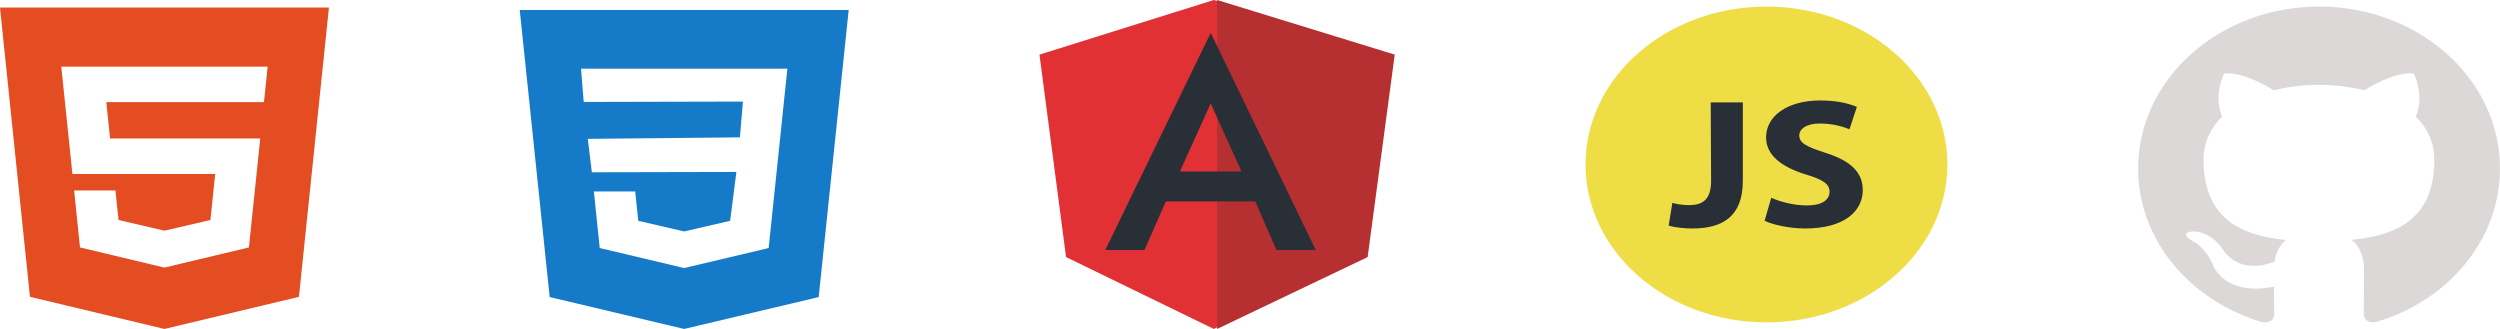
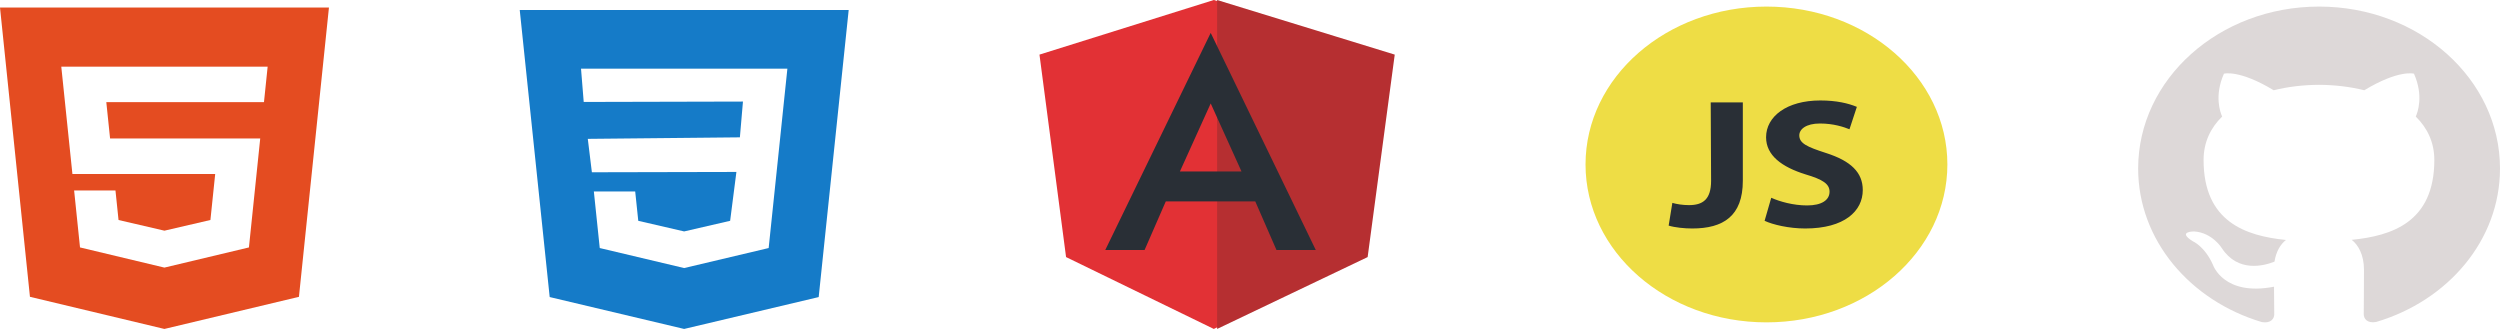
- <svg xmlns="http://www.w3.org/2000/svg" width="380" height="50" viewBox="0 0 380 50" version="1.1">
+ <svg xmlns="http://www.w3.org/2000/svg" width="300px" height="40px" viewBox="0 0 300 40" version="1.1">
+   <defs />
  <g id="Page-1" stroke="none" stroke-width="1" fill="none" fill-rule="evenodd">
    <g id="Desktop" transform="translate(-575, -535)" fill-rule="nonzero">
      <g id="icons-blocjams" transform="translate(575, 535)">
-         <g id="js-copy" transform="translate(241, 1)">
-           <ellipse id="Oval" fill="#EEDD45" cx="27.5" cy="24" rx="27.5" ry="24" />
-           <g id="Layer_1_1_" transform="translate(12.63514, 14.27027)" fill="#292F36">
+         <g id="js-copy" transform="translate(190.2632, 0.789474)">
+           <ellipse id="Oval" fill="#EEDD45" cx="21.711" cy="18.947" rx="21.711" ry="18.947" />
+           <g id="Layer_1_1_" transform="translate(9.975107, 11.266)" fill="#292F36">
            <g id="Group">
-               <path d="M6.395,0.292 L11.275,0.292 L11.275,12.211 C11.275,17.562 8.302,19.459 3.59,19.459 C2.412,19.459 0.954,19.314 -7.10542736e-15,19.022 L0.561,15.568 C1.234,15.762 2.132,15.908 3.085,15.908 C5.161,15.908 6.451,15.081 6.451,12.211 L6.395,0.292 L6.395,0.292 Z" id="Shape" />
-               <path d="M15.594,14.789 C16.884,15.373 18.96,15.957 21.035,15.957 C23.279,15.957 24.457,15.13 24.457,13.865 C24.457,12.697 23.447,12.016 20.811,11.238 C17.221,10.119 14.809,8.368 14.809,5.595 C14.809,2.432 17.95,0 23.055,0 C25.523,0 27.318,0.438 28.608,0.973 L27.486,4.378 C26.645,4.038 25.074,3.503 22.998,3.503 C20.867,3.503 19.857,4.378 19.857,5.303 C19.857,6.519 21.035,7.054 23.896,7.978 C27.71,9.195 29.505,10.946 29.505,13.622 C29.505,16.784 26.757,19.459 20.755,19.459 C18.287,19.459 15.818,18.876 14.584,18.292 L15.594,14.789 Z" id="Shape" />
+               <path d="M5.048,0.23 L8.901,0.23 L8.901,9.64 C8.901,13.865 6.554,15.363 2.834,15.363 C1.904,15.363 0.753,15.248 -7.10542736e-15,15.017 L0.443,12.29 C0.974,12.444 1.683,12.559 2.436,12.559 C4.074,12.559 5.093,11.906 5.093,9.64 L5.048,0.23 L5.048,0.23 Z" id="Shape" />
+               <path d="M12.311,11.676 C13.33,12.137 14.968,12.597 16.607,12.597 C18.378,12.597 19.308,11.945 19.308,10.946 C19.308,10.024 18.511,9.486 16.43,8.872 C13.595,7.989 11.691,6.606 11.691,4.417 C11.691,1.92 14.171,0 18.201,0 C20.149,0 21.567,0.346 22.585,0.768 L21.699,3.457 C21.035,3.188 19.795,2.765 18.157,2.765 C16.474,2.765 15.677,3.457 15.677,4.186 C15.677,5.147 16.607,5.569 18.865,6.299 C21.877,7.259 23.294,8.642 23.294,10.754 C23.294,13.25 21.124,15.363 16.385,15.363 C14.437,15.363 12.488,14.902 11.514,14.441 L12.311,11.676 Z" id="Shape" />
            </g>
          </g>
        </g>
-         <g id="angular-copy" transform="translate(158, 0)">
-           <polygon id="Shape" fill="#E23135" points="26.5 0 26.5 0 26.5 0 0 8.3 4.042 39.075 26.5 50 26.5 50 26.5 50 48.958 39.075 53 8.3" />
-           <polygon id="Shape" fill="#B62F31" points="27 0 27 5.55 27 5.525 27 30.85 27 30.85 27 50 27 50 49.882 39.075 54 8.3" />
-           <path d="M26.028,5 L10,38 L10,38 L15.976,38 L15.976,38 L19.198,30.616 L32.802,30.616 L36.024,38 L36.024,38 L42,38 L42,38 L26.028,5 L26.028,5 L26.028,5 L26.028,5 L26.028,5 Z M30.709,26.064 L21.346,26.064 L26.028,15.722 L30.709,26.064 Z" id="Shape" fill="#292F36" />
+         <g id="angular-copy" transform="translate(124.7368, 0)">
+           <polygon id="Shape" fill="#E23135" points="20.921 0 20.921 0 20.921 0 0 6.553 3.191 30.849 20.921 39.474 20.921 39.474 20.921 39.474 38.651 30.849 41.842 6.553" />
+           <polygon id="Shape" fill="#B62F31" points="21.316 0 21.316 4.382 21.316 4.362 21.316 24.355 21.316 24.355 21.316 39.474 21.316 39.474 39.38 30.849 42.632 6.553" />
+           <path d="M20.548,3.947 L7.895,30 L7.895,30 L12.613,30 L12.613,30 L15.156,24.171 L25.896,24.171 L28.44,30 L28.44,30 L33.158,30 L33.158,30 L20.548,3.947 L20.548,3.947 L20.548,3.947 L20.548,3.947 L20.548,3.947 Z M24.244,20.577 L16.852,20.577 L20.548,12.412 L24.244,20.577 Z" id="Shape" fill="#292F36" />
        </g>
-         <g id="css-copy" transform="translate(79, 1)">
-           <path d="M0,0.519 L4.552,44.153 L24.987,49 L45.441,44.155 L50,0.519 L0,0.519 Z M40.123,14.788 L39.554,20.268 L37.836,36.702 L24.998,39.741 L24.99,39.744 L12.161,36.702 L11.266,28.106 L17.551,28.106 L18.017,32.565 L24.991,34.177 L24.998,34.175 L31.981,32.563 L32.933,25.136 L10.965,25.185 L10.344,20.107 L33.463,19.876 L33.93,14.438 L9.724,14.497 L9.315,9.439 L24.998,9.439 L40.683,9.439 L40.123,14.788 Z" id="Shape" fill="#157BC8" />
-           <polygon id="Shape" fill="#47E5BC" points="0 0.519 0 0.519 0 0.519" />
+         <g id="css-copy" transform="translate(62.36842, 0.789474)">
+           <path d="M0,0.409 L3.594,34.857 L19.727,38.684 L35.874,34.859 L39.474,0.409 L0,0.409 Z M31.676,11.674 L31.227,16.001 L29.871,28.975 L19.736,31.375 L19.729,31.377 L9.601,28.975 L8.894,22.189 L13.856,22.189 L14.224,25.709 L19.73,26.982 L19.735,26.98 L25.248,25.707 L26,19.844 L8.657,19.883 L8.167,15.874 L26.418,15.691 L26.787,11.398 L7.677,11.445 L7.354,7.452 L19.736,7.452 L32.118,7.452 L31.676,11.674 Z" id="Shape" fill="#157BC8" />
+           <polygon id="Shape" fill="#47E5BC" points="0 0.41 0 0.41 0 0.409" />
        </g>
-         <g id="html-copy" transform="translate(0, 1)" fill="#E44C21">
-           <path d="M0,0.146 L4.552,44.116 L24.988,49 L45.439,44.118 L50,0.146 L0,0.146 Z M40.124,14.525 L24.999,14.525 L16.159,14.525 L16.731,20.048 L24.999,20.048 L39.555,20.048 L37.837,36.609 L24.999,39.672 L24.991,39.674 L12.161,36.609 L11.266,27.947 L17.551,27.947 L18.017,32.44 L24.992,34.064 L25.001,34.061 L25.001,34.061 L31.983,32.438 L32.71,25.443 L25.001,25.443 L25.001,25.443 L11.006,25.443 L9.315,9.135 L24.999,9.135 L40.683,9.135 L40.124,14.525 Z" id="Shape" />
+         <g id="html-copy" transform="translate(0, 0.789474)" fill="#E44C21">
+           <path d="M0,0.115 L3.594,34.828 L19.727,38.684 L35.873,34.83 L39.474,0.115 L0,0.115 Z M31.677,11.467 L19.736,11.467 L12.757,11.467 L13.209,15.827 L19.736,15.827 L31.227,15.827 L29.872,28.902 L19.736,31.32 L19.729,31.322 L9.601,28.902 L8.894,22.063 L13.856,22.063 L14.224,25.611 L19.731,26.892 L19.737,26.89 L19.737,26.89 L25.25,25.609 L25.824,20.087 L19.737,20.087 L19.737,20.087 L8.689,20.087 L7.354,7.212 L19.736,7.212 L32.118,7.212 L31.677,11.467 Z" id="Shape" />
        </g>
-         <g id="github-copy-2" transform="translate(325, 1)" fill="#DDD8D8">
-           <path d="M27.5,0 C12.314,0 0,11.015 0,24.612 C0,35.488 7.882,44.702 18.808,47.96 C20.183,48.185 20.686,47.424 20.686,46.77 C20.686,46.181 20.662,44.638 20.65,42.581 C13.001,44.07 11.381,39.281 11.381,39.281 C10.128,36.441 8.324,35.68 8.324,35.68 C5.831,34.148 8.508,34.18 8.508,34.18 C11.27,34.352 12.719,36.72 12.719,36.72 C15.174,40.481 19.152,39.399 20.723,38.766 C20.969,37.181 21.681,36.088 22.467,35.477 C16.365,34.855 9.944,32.745 9.944,23.316 C9.944,20.626 11.012,18.43 12.768,16.715 C12.485,16.094 11.54,13.586 13.038,10.201 C13.038,10.201 15.346,9.536 20.6,12.719 C22.798,12.172 25.143,11.904 27.488,11.893 C29.82,11.904 32.177,12.172 34.375,12.719 C39.629,9.536 41.925,10.201 41.925,10.201 C43.423,13.586 42.478,16.094 42.195,16.715 C43.951,18.44 45.019,20.637 45.019,23.316 C45.019,32.766 38.586,34.845 32.46,35.455 C33.442,36.216 34.326,37.716 34.326,40.009 C34.326,43.299 34.289,45.956 34.289,46.76 C34.289,47.413 34.78,48.185 36.18,47.938 C47.131,44.692 55,35.477 55,24.612 C55,11.015 42.686,0 27.5,0 Z" id="Shape" />
+         <g id="github-copy-2" transform="translate(256.5789, 0.789474)" fill="#DDD8D8">
+           <path d="M21.711,0 C9.721,0 0,8.696 0,19.431 C0,28.017 6.222,35.291 14.848,37.863 C15.934,38.041 16.331,37.44 16.331,36.924 C16.331,36.459 16.312,35.241 16.302,33.616 C10.264,34.792 8.985,31.011 8.985,31.011 C7.996,28.769 6.571,28.169 6.571,28.169 C4.604,26.959 6.717,26.985 6.717,26.985 C8.897,27.12 10.041,28.989 10.041,28.989 C11.98,31.958 15.12,31.104 16.36,30.605 C16.554,29.353 17.116,28.49 17.737,28.008 C12.92,27.517 7.851,25.851 7.851,18.407 C7.851,16.284 8.694,14.55 10.08,13.196 C9.857,12.706 9.111,10.726 10.293,8.053 C10.293,8.053 12.115,7.529 16.264,10.041 C17.998,9.61 19.85,9.398 21.701,9.39 C23.542,9.398 25.403,9.61 27.138,10.041 C31.286,7.529 33.099,8.053 33.099,8.053 C34.281,10.726 33.535,12.706 33.312,13.196 C34.698,14.558 35.541,16.292 35.541,18.407 C35.541,25.868 30.463,27.509 25.626,27.991 C26.402,28.592 27.099,29.776 27.099,31.586 C27.099,34.183 27.07,36.281 27.07,36.915 C27.07,37.431 27.458,38.041 28.563,37.846 C37.208,35.283 43.421,28.008 43.421,19.431 C43.421,8.696 33.7,0 21.711,0 Z" id="Shape" />
        </g>
      </g>
    </g>
  </g>
</svg>
